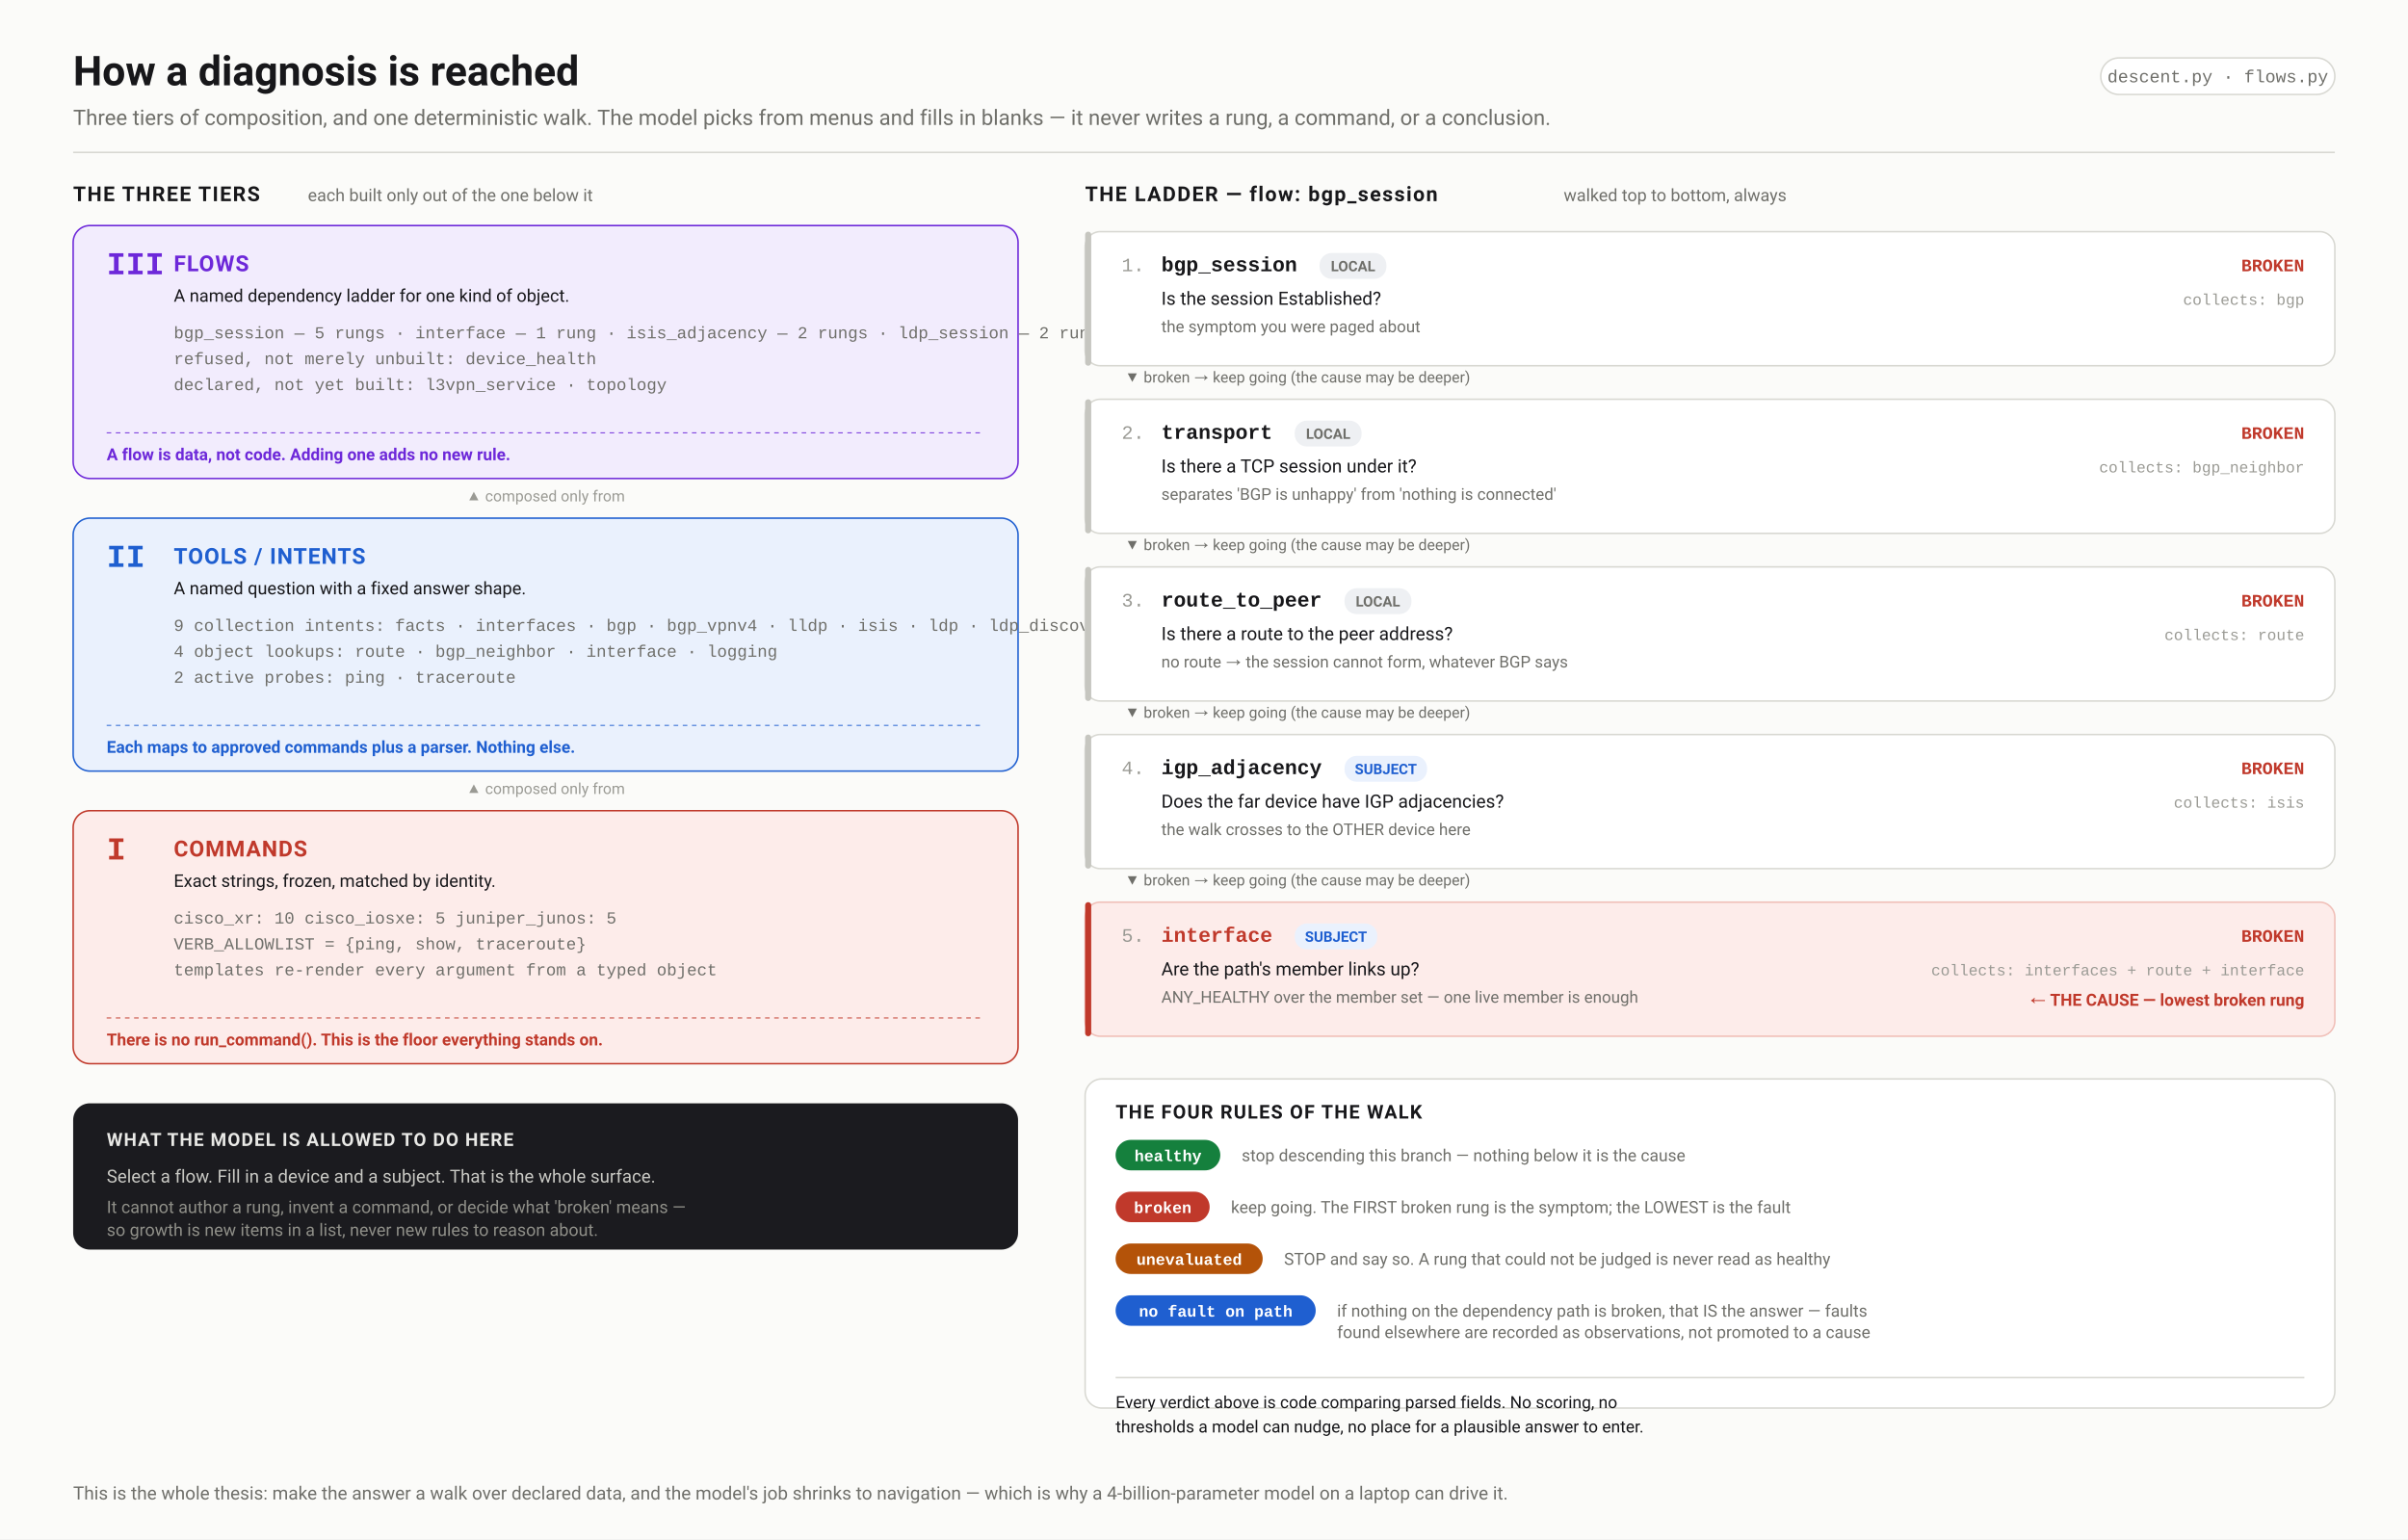
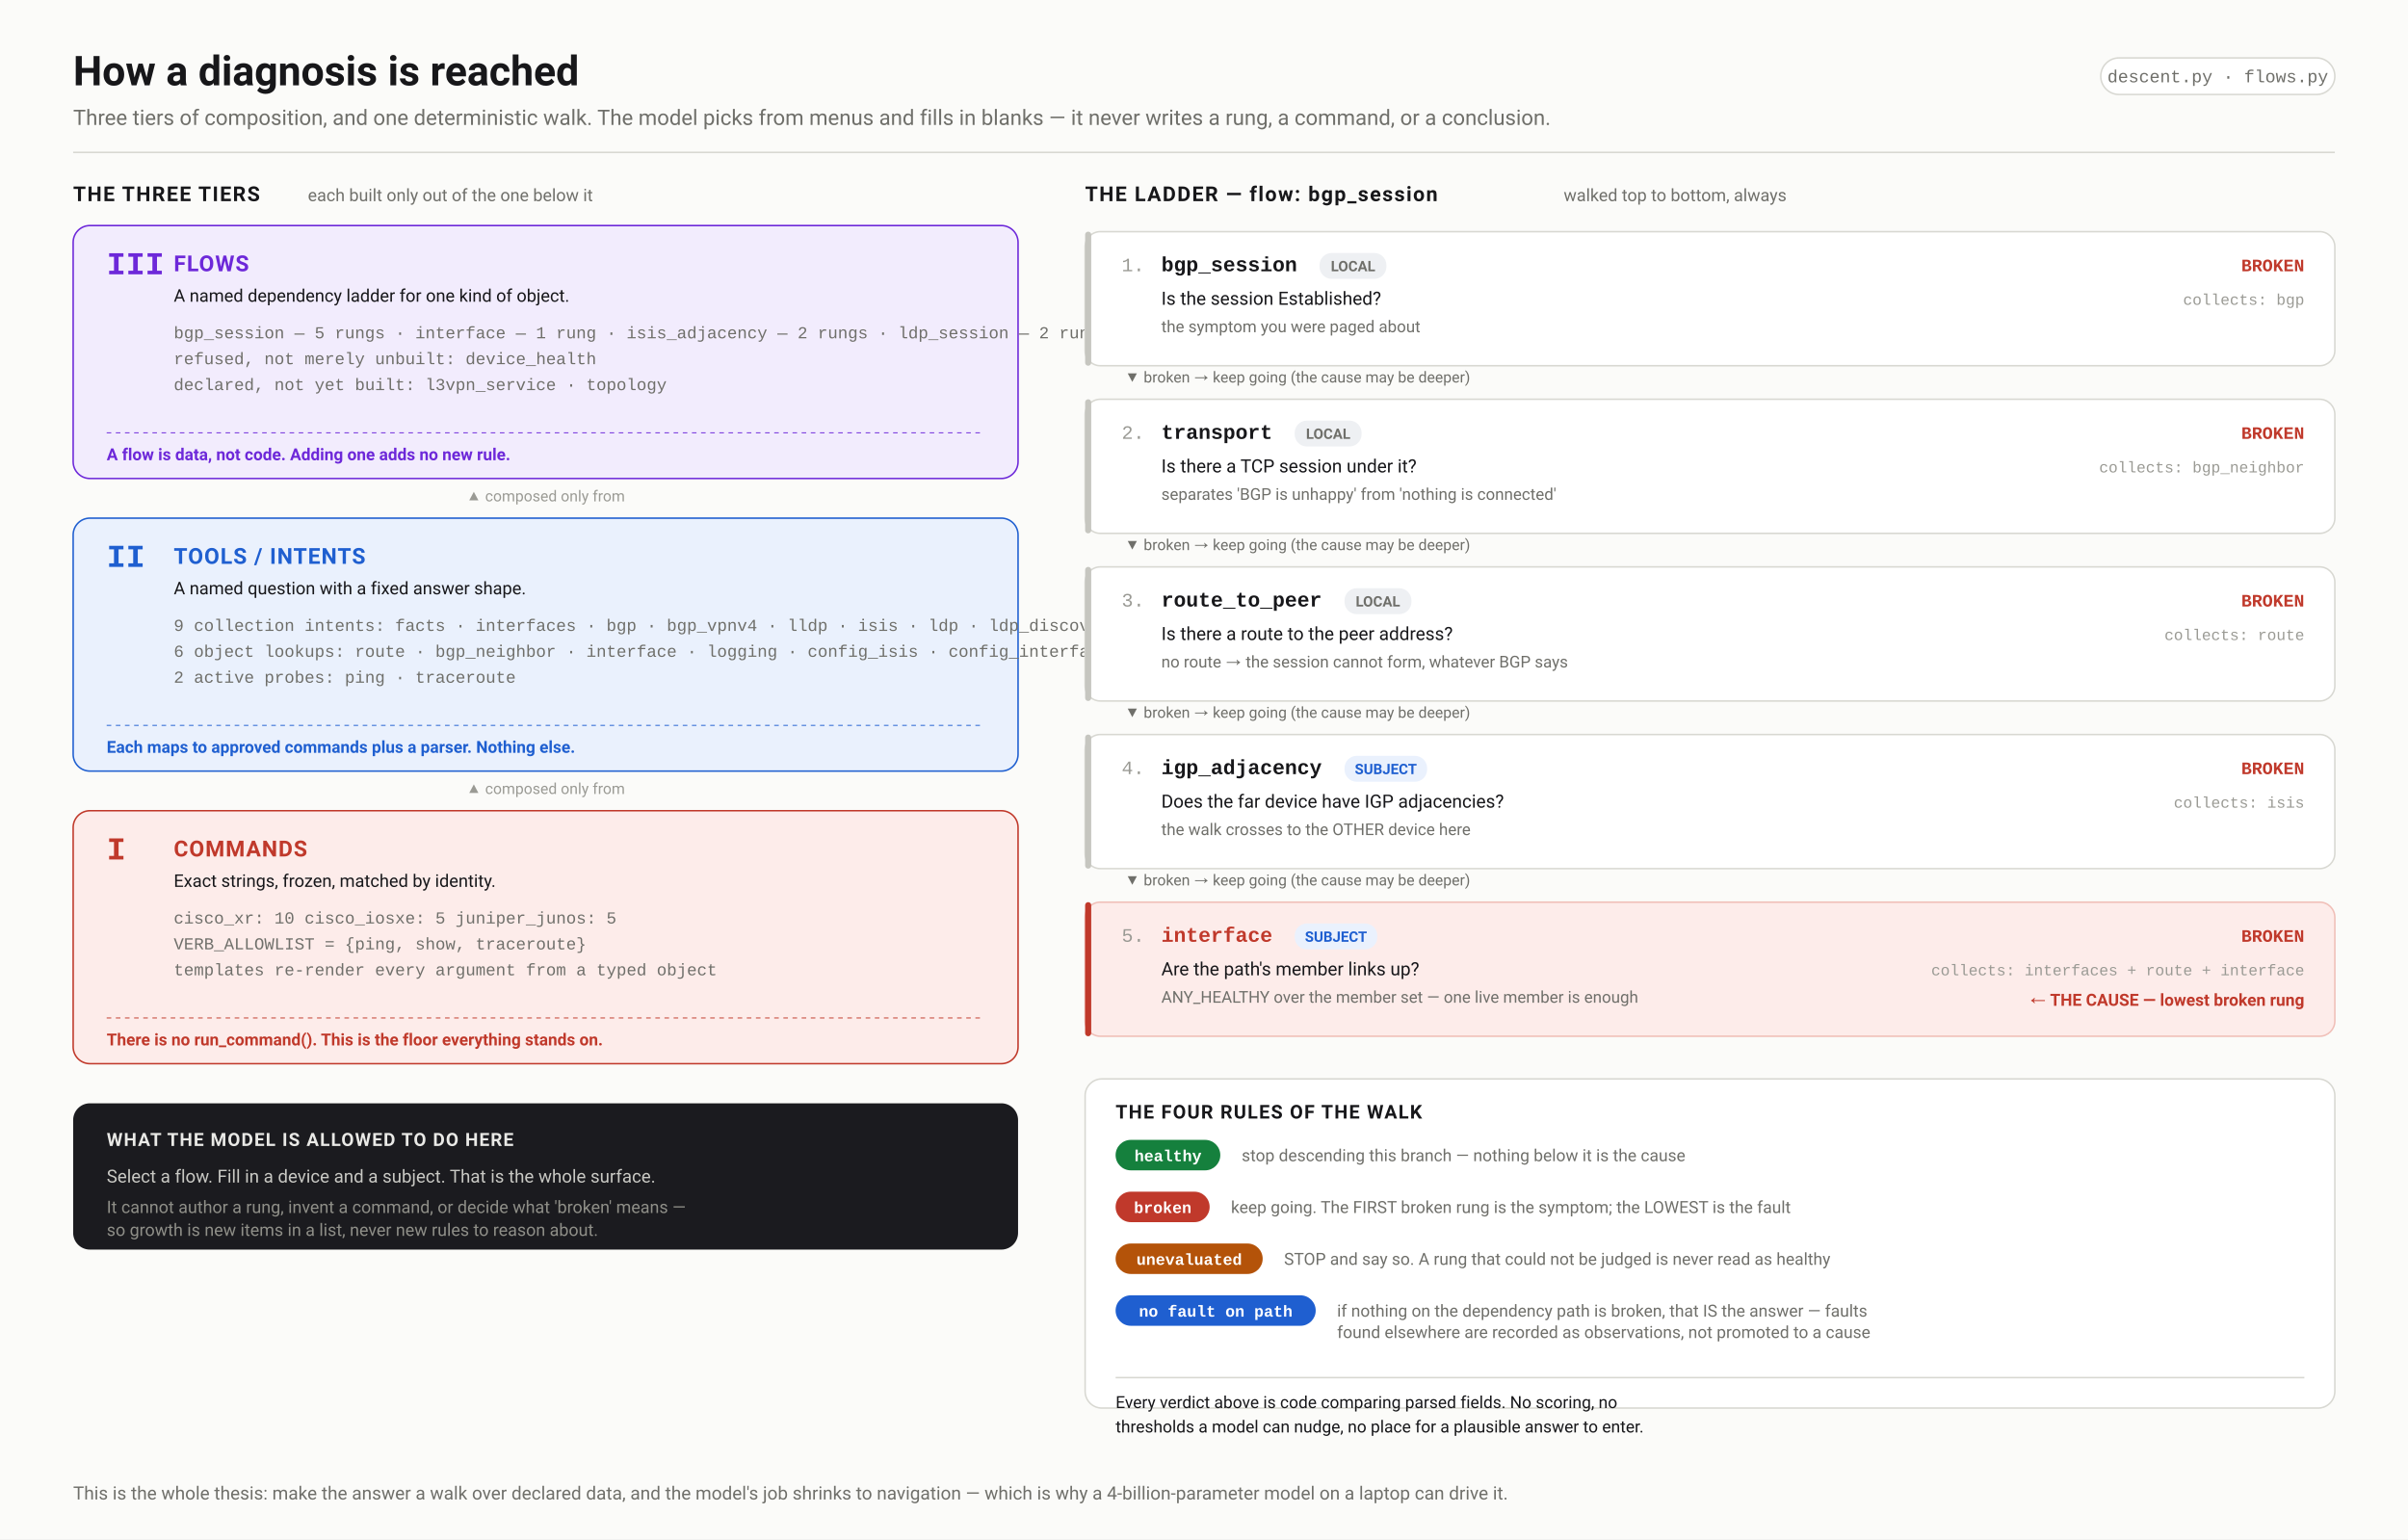
<svg xmlns="http://www.w3.org/2000/svg" width="1580" height="1010" viewBox="0 0 1580 1010" font-family="ui-sans-serif,-apple-system,'Segoe UI',Roboto,Helvetica,Arial,sans-serif">
  <defs>
    <marker id="arw" viewBox="0 0 10 10" refX="9" refY="5" markerWidth="6" markerHeight="6" orient="auto-start-reverse">
      <path d="M 0 0 L 10 5 L 0 10 z" fill="#6f6f6a" />
    </marker>
    <marker id="arwb" viewBox="0 0 10 10" refX="9" refY="5" markerWidth="6" markerHeight="6" orient="auto-start-reverse">
      <path d="M 0 0 L 10 5 L 0 10 z" fill="#1f5fd0" />
    </marker>
    <marker id="arwr" viewBox="0 0 10 10" refX="9" refY="5" markerWidth="6" markerHeight="6" orient="auto-start-reverse">
      <path d="M 0 0 L 10 5 L 0 10 z" fill="#c0392b" />
    </marker>
    <marker id="arwp" viewBox="0 0 10 10" refX="9" refY="5" markerWidth="6" markerHeight="6" orient="auto-start-reverse">
      <path d="M 0 0 L 10 5 L 0 10 z" fill="#6d28d9" />
    </marker>
    <marker id="arwg" viewBox="0 0 10 10" refX="9" refY="5" markerWidth="6" markerHeight="6" orient="auto-start-reverse">
      <path d="M 0 0 L 10 5 L 0 10 z" fill="#15803d" />
    </marker>
  </defs>
  <rect width="1580" height="1010" fill="#fbfbf9" />
  <text x="48.0" y="56.0" font-family="ui-sans-serif,-apple-system,'Segoe UI',Roboto,Helvetica,Arial,sans-serif" font-size="27" font-weight="700" fill="#17171a" text-anchor="start">How a diagnosis is reached</text>
  <text x="48.0" y="82.0" font-family="ui-sans-serif,-apple-system,'Segoe UI',Roboto,Helvetica,Arial,sans-serif" font-size="14" font-weight="400" fill="#6f6f6a" text-anchor="start">Three tiers of composition, and one deterministic walk. The model picks from menus and fills in blanks — it never writes a rung, a command, or a conclusion.</text>
  <rect x="1378.4" y="38.0" width="153.6" height="24.0" rx="12" fill="#fff" stroke="#d8d8d2" stroke-width="1" />
  <text x="1455.2" y="54.0" font-family="ui-monospace,'SF Mono',Menlo,Consolas,'Liberation Mono',monospace" font-size="11.5" font-weight="400" fill="#6f6f6a" text-anchor="middle">descent.py · flows.py</text>
  <line x1="48.0" y1="100.0" x2="1532.0" y2="100.0" stroke="#d8d8d2" stroke-width="1" />
  <text x="48.0" y="132.0" font-family="ui-sans-serif,-apple-system,'Segoe UI',Roboto,Helvetica,Arial,sans-serif" font-size="13.5" font-weight="700" fill="#17171a" text-anchor="start" letter-spacing="0.9">THE THREE TIERS</text>
  <text x="202.0" y="132.0" font-family="ui-sans-serif,-apple-system,'Segoe UI',Roboto,Helvetica,Arial,sans-serif" font-size="11.3" font-weight="400" fill="#6f6f6a" text-anchor="start">each built only out of the one below it</text>
  <rect x="48.0" y="148.0" width="620.0" height="166.0" rx="11" fill="#f2ecfd" stroke="#6d28d9" stroke-width="1" />
  <text x="70.0" y="180.0" font-family="ui-monospace,'SF Mono',Menlo,Consolas,'Liberation Mono',monospace" font-size="21" font-weight="700" fill="#6d28d9" text-anchor="start">III</text>
  <text x="114.0" y="178.0" font-family="ui-sans-serif,-apple-system,'Segoe UI',Roboto,Helvetica,Arial,sans-serif" font-size="14.5" font-weight="700" fill="#6d28d9" text-anchor="start" letter-spacing="0.6">FLOWS</text>
  <text x="114.0" y="198.0" font-family="ui-sans-serif,-apple-system,'Segoe UI',Roboto,Helvetica,Arial,sans-serif" font-size="11.5" font-weight="400" fill="#17171a" text-anchor="start">A named dependency ladder for one kind of object.</text>
  <text x="114.0" y="222.0" font-family="ui-monospace,'SF Mono',Menlo,Consolas,'Liberation Mono',monospace" font-size="11" font-weight="400" fill="#6f6f6a" text-anchor="start">bgp_session — 5 rungs · interface — 1 rung · isis_adjacency — 2 rungs · ldp_session — 2 rungs</text>
  <text x="114.0" y="239.0" font-family="ui-monospace,'SF Mono',Menlo,Consolas,'Liberation Mono',monospace" font-size="11" font-weight="400" fill="#6f6f6a" text-anchor="start">refused, not merely unbuilt: device_health</text>
  <text x="114.0" y="256.0" font-family="ui-monospace,'SF Mono',Menlo,Consolas,'Liberation Mono',monospace" font-size="11" font-weight="400" fill="#6f6f6a" text-anchor="start">declared, not yet built: l3vpn_service · topology</text>
  <line x1="70.0" y1="284.0" x2="646.0" y2="284.0" stroke="#6d28d9" stroke-width="0.6" stroke-dasharray="3 3" />
  <text x="70.0" y="302.0" font-family="ui-sans-serif,-apple-system,'Segoe UI',Roboto,Helvetica,Arial,sans-serif" font-size="10.9" font-weight="600" fill="#6d28d9" text-anchor="start">A flow is data, not code. Adding one adds no new rule.</text>
  <text x="358.0" y="329.0" font-family="ui-sans-serif,-apple-system,'Segoe UI',Roboto,Helvetica,Arial,sans-serif" font-size="10" font-weight="400" fill="#9a9a94" text-anchor="middle">▲  composed only from</text>
  <rect x="48.0" y="340.0" width="620.0" height="166.0" rx="11" fill="#eaf1fd" stroke="#1f5fd0" stroke-width="1" />
  <text x="70.0" y="372.0" font-family="ui-monospace,'SF Mono',Menlo,Consolas,'Liberation Mono',monospace" font-size="21" font-weight="700" fill="#1f5fd0" text-anchor="start">II</text>
  <text x="114.0" y="370.0" font-family="ui-sans-serif,-apple-system,'Segoe UI',Roboto,Helvetica,Arial,sans-serif" font-size="14.5" font-weight="700" fill="#1f5fd0" text-anchor="start" letter-spacing="0.6">TOOLS / INTENTS</text>
  <text x="114.0" y="390.0" font-family="ui-sans-serif,-apple-system,'Segoe UI',Roboto,Helvetica,Arial,sans-serif" font-size="11.5" font-weight="400" fill="#17171a" text-anchor="start">A named question with a fixed answer shape.</text>
  <text x="114.0" y="414.0" font-family="ui-monospace,'SF Mono',Menlo,Consolas,'Liberation Mono',monospace" font-size="11" font-weight="400" fill="#6f6f6a" text-anchor="start">9 collection intents: facts · interfaces · bgp · bgp_vpnv4 · lldp · isis · ldp · ldp_discovery · sr</text>
-   <text x="114.0" y="431.0" font-family="ui-monospace,'SF Mono',Menlo,Consolas,'Liberation Mono',monospace" font-size="11" font-weight="400" fill="#6f6f6a" text-anchor="start">4 object lookups: route · bgp_neighbor · interface · logging</text>
+   <text x="114.0" y="431.0" font-family="ui-monospace,'SF Mono',Menlo,Consolas,'Liberation Mono',monospace" font-size="11" font-weight="400" fill="#6f6f6a" text-anchor="start">6 object lookups: route · bgp_neighbor · interface · logging · config_isis · config_interface</text>
  <text x="114.0" y="448.0" font-family="ui-monospace,'SF Mono',Menlo,Consolas,'Liberation Mono',monospace" font-size="11" font-weight="400" fill="#6f6f6a" text-anchor="start">2 active probes: ping · traceroute</text>
  <line x1="70.0" y1="476.0" x2="646.0" y2="476.0" stroke="#1f5fd0" stroke-width="0.6" stroke-dasharray="3 3" />
  <text x="70.0" y="494.0" font-family="ui-sans-serif,-apple-system,'Segoe UI',Roboto,Helvetica,Arial,sans-serif" font-size="10.9" font-weight="600" fill="#1f5fd0" text-anchor="start">Each maps to approved commands plus a parser. Nothing else.</text>
  <text x="358.0" y="521.0" font-family="ui-sans-serif,-apple-system,'Segoe UI',Roboto,Helvetica,Arial,sans-serif" font-size="10" font-weight="400" fill="#9a9a94" text-anchor="middle">▲  composed only from</text>
  <rect x="48.0" y="532.0" width="620.0" height="166.0" rx="11" fill="#fdecea" stroke="#c0392b" stroke-width="1" />
  <text x="70.0" y="564.0" font-family="ui-monospace,'SF Mono',Menlo,Consolas,'Liberation Mono',monospace" font-size="21" font-weight="700" fill="#c0392b" text-anchor="start">I</text>
  <text x="114.0" y="562.0" font-family="ui-sans-serif,-apple-system,'Segoe UI',Roboto,Helvetica,Arial,sans-serif" font-size="14.5" font-weight="700" fill="#c0392b" text-anchor="start" letter-spacing="0.6">COMMANDS</text>
  <text x="114.0" y="582.0" font-family="ui-sans-serif,-apple-system,'Segoe UI',Roboto,Helvetica,Arial,sans-serif" font-size="11.5" font-weight="400" fill="#17171a" text-anchor="start">Exact strings, frozen, matched by identity.</text>
  <text x="114.0" y="606.0" font-family="ui-monospace,'SF Mono',Menlo,Consolas,'Liberation Mono',monospace" font-size="11" font-weight="400" fill="#6f6f6a" text-anchor="start">cisco_xr: 10    cisco_iosxe: 5    juniper_junos: 5</text>
  <text x="114.0" y="623.0" font-family="ui-monospace,'SF Mono',Menlo,Consolas,'Liberation Mono',monospace" font-size="11" font-weight="400" fill="#6f6f6a" text-anchor="start">VERB_ALLOWLIST = {ping, show, traceroute}</text>
  <text x="114.0" y="640.0" font-family="ui-monospace,'SF Mono',Menlo,Consolas,'Liberation Mono',monospace" font-size="11" font-weight="400" fill="#6f6f6a" text-anchor="start">templates re-render every argument from a typed object</text>
  <line x1="70.0" y1="668.0" x2="646.0" y2="668.0" stroke="#c0392b" stroke-width="0.6" stroke-dasharray="3 3" />
  <text x="70.0" y="686.0" font-family="ui-sans-serif,-apple-system,'Segoe UI',Roboto,Helvetica,Arial,sans-serif" font-size="10.9" font-weight="600" fill="#c0392b" text-anchor="start">There is no run_command(). This is the floor everything stands on.</text>
  <rect x="48.0" y="724.0" width="620.0" height="96.0" rx="11" fill="#1b1b1f" stroke="none" stroke-width="1" />
  <text x="70.0" y="752.0" font-family="ui-sans-serif,-apple-system,'Segoe UI',Roboto,Helvetica,Arial,sans-serif" font-size="12" font-weight="700" fill="#e9e9e6" text-anchor="start" letter-spacing="0.7">WHAT THE MODEL IS ALLOWED TO DO HERE</text>
  <text x="70.0" y="776.0" font-family="ui-sans-serif,-apple-system,'Segoe UI',Roboto,Helvetica,Arial,sans-serif" font-size="11.8" font-weight="400" fill="#c9c9c4" text-anchor="start">Select a flow. Fill in a device and a subject. That is the whole surface.</text>
  <text x="70.0" y="796.0" font-family="ui-sans-serif,-apple-system,'Segoe UI',Roboto,Helvetica,Arial,sans-serif" font-size="11.3" font-weight="400" fill="#8f8f88" text-anchor="start">It cannot author a rung, invent a command, or decide what 'broken' means —</text>
  <text x="70.0" y="811.0" font-family="ui-sans-serif,-apple-system,'Segoe UI',Roboto,Helvetica,Arial,sans-serif" font-size="11.3" font-weight="400" fill="#8f8f88" text-anchor="start">so growth is new items in a list, never new rules to reason about.</text>
  <text x="712.0" y="132.0" font-family="ui-sans-serif,-apple-system,'Segoe UI',Roboto,Helvetica,Arial,sans-serif" font-size="13.5" font-weight="700" fill="#17171a" text-anchor="start" letter-spacing="0.9">THE LADDER — flow: bgp_session</text>
  <text x="1026.0" y="132.0" font-family="ui-sans-serif,-apple-system,'Segoe UI',Roboto,Helvetica,Arial,sans-serif" font-size="11.3" font-weight="400" fill="#6f6f6a" text-anchor="start">walked top to bottom, always</text>
  <rect x="712.0" y="152.0" width="820.0" height="88.0" rx="10" fill="#ffffff" stroke="#d8d8d2" stroke-width="1" />
  <rect x="712.0" y="152.0" width="4.0" height="88.0" rx="2" fill="#c6c6c0" stroke="none" stroke-width="1" />
  <text x="736.0" y="178.0" font-family="ui-monospace,'SF Mono',Menlo,Consolas,'Liberation Mono',monospace" font-size="12.5" font-weight="400" fill="#9a9a94" text-anchor="start">1.</text>
  <text x="762.0" y="178.0" font-family="ui-monospace,'SF Mono',Menlo,Consolas,'Liberation Mono',monospace" font-size="13.5" font-weight="700" fill="#17171a" text-anchor="start">bgp_session</text>
  <rect x="865.8" y="166.0" width="43.9" height="17.0" rx="8" fill="#eef0f3" stroke="none" stroke-width="1" />
  <text x="887.8" y="178.0" font-family="ui-sans-serif,-apple-system,'Segoe UI',Roboto,Helvetica,Arial,sans-serif" font-size="9.5" font-weight="700" fill="#6f6f6a" text-anchor="middle">LOCAL</text>
  <text x="1512.0" y="178.0" font-family="ui-monospace,'SF Mono',Menlo,Consolas,'Liberation Mono',monospace" font-size="11.5" font-weight="700" fill="#c0392b" text-anchor="end">BROKEN</text>
  <text x="762.0" y="200.0" font-family="ui-sans-serif,-apple-system,'Segoe UI',Roboto,Helvetica,Arial,sans-serif" font-size="12" font-weight="400" fill="#17171a" text-anchor="start">Is the session Established?</text>
  <text x="762.0" y="218.0" font-family="ui-sans-serif,-apple-system,'Segoe UI',Roboto,Helvetica,Arial,sans-serif" font-size="10.7" font-weight="400" fill="#6f6f6a" text-anchor="start">the symptom you were paged about</text>
  <text x="1512.0" y="200.0" font-family="ui-monospace,'SF Mono',Menlo,Consolas,'Liberation Mono',monospace" font-size="10.2" font-weight="400" fill="#9a9a94" text-anchor="end">collects: bgp</text>
  <text x="738.0" y="251.0" font-family="ui-sans-serif,-apple-system,'Segoe UI',Roboto,Helvetica,Arial,sans-serif" font-size="10" font-weight="400" fill="#6f6f6a" text-anchor="start">▼ broken → keep going (the cause may be deeper)</text>
  <rect x="712.0" y="262.0" width="820.0" height="88.0" rx="10" fill="#ffffff" stroke="#d8d8d2" stroke-width="1" />
  <rect x="712.0" y="262.0" width="4.0" height="88.0" rx="2" fill="#c6c6c0" stroke="none" stroke-width="1" />
  <text x="736.0" y="288.0" font-family="ui-monospace,'SF Mono',Menlo,Consolas,'Liberation Mono',monospace" font-size="12.5" font-weight="400" fill="#9a9a94" text-anchor="start">2.</text>
  <text x="762.0" y="288.0" font-family="ui-monospace,'SF Mono',Menlo,Consolas,'Liberation Mono',monospace" font-size="13.5" font-weight="700" fill="#17171a" text-anchor="start">transport</text>
  <rect x="849.5" y="276.0" width="43.9" height="17.0" rx="8" fill="#eef0f3" stroke="none" stroke-width="1" />
  <text x="871.5" y="288.0" font-family="ui-sans-serif,-apple-system,'Segoe UI',Roboto,Helvetica,Arial,sans-serif" font-size="9.5" font-weight="700" fill="#6f6f6a" text-anchor="middle">LOCAL</text>
  <text x="1512.0" y="288.0" font-family="ui-monospace,'SF Mono',Menlo,Consolas,'Liberation Mono',monospace" font-size="11.5" font-weight="700" fill="#c0392b" text-anchor="end">BROKEN</text>
  <text x="762.0" y="310.0" font-family="ui-sans-serif,-apple-system,'Segoe UI',Roboto,Helvetica,Arial,sans-serif" font-size="12" font-weight="400" fill="#17171a" text-anchor="start">Is there a TCP session under it?</text>
  <text x="762.0" y="328.0" font-family="ui-sans-serif,-apple-system,'Segoe UI',Roboto,Helvetica,Arial,sans-serif" font-size="10.7" font-weight="400" fill="#6f6f6a" text-anchor="start">separates 'BGP is unhappy' from 'nothing is connected'</text>
  <text x="1512.0" y="310.0" font-family="ui-monospace,'SF Mono',Menlo,Consolas,'Liberation Mono',monospace" font-size="10.2" font-weight="400" fill="#9a9a94" text-anchor="end">collects: bgp_neighbor</text>
  <text x="738.0" y="361.0" font-family="ui-sans-serif,-apple-system,'Segoe UI',Roboto,Helvetica,Arial,sans-serif" font-size="10" font-weight="400" fill="#6f6f6a" text-anchor="start">▼ broken → keep going (the cause may be deeper)</text>
  <rect x="712.0" y="372.0" width="820.0" height="88.0" rx="10" fill="#ffffff" stroke="#d8d8d2" stroke-width="1" />
  <rect x="712.0" y="372.0" width="4.0" height="88.0" rx="2" fill="#c6c6c0" stroke="none" stroke-width="1" />
  <text x="736.0" y="398.0" font-family="ui-monospace,'SF Mono',Menlo,Consolas,'Liberation Mono',monospace" font-size="12.5" font-weight="400" fill="#9a9a94" text-anchor="start">3.</text>
  <text x="762.0" y="398.0" font-family="ui-monospace,'SF Mono',Menlo,Consolas,'Liberation Mono',monospace" font-size="13.5" font-weight="700" fill="#17171a" text-anchor="start">route_to_peer</text>
  <rect x="882.2" y="386.0" width="43.9" height="17.0" rx="8" fill="#eef0f3" stroke="none" stroke-width="1" />
  <text x="904.1" y="398.0" font-family="ui-sans-serif,-apple-system,'Segoe UI',Roboto,Helvetica,Arial,sans-serif" font-size="9.5" font-weight="700" fill="#6f6f6a" text-anchor="middle">LOCAL</text>
  <text x="1512.0" y="398.0" font-family="ui-monospace,'SF Mono',Menlo,Consolas,'Liberation Mono',monospace" font-size="11.5" font-weight="700" fill="#c0392b" text-anchor="end">BROKEN</text>
  <text x="762.0" y="420.0" font-family="ui-sans-serif,-apple-system,'Segoe UI',Roboto,Helvetica,Arial,sans-serif" font-size="12" font-weight="400" fill="#17171a" text-anchor="start">Is there a route to the peer address?</text>
  <text x="762.0" y="438.0" font-family="ui-sans-serif,-apple-system,'Segoe UI',Roboto,Helvetica,Arial,sans-serif" font-size="10.7" font-weight="400" fill="#6f6f6a" text-anchor="start">no route → the session cannot form, whatever BGP says</text>
  <text x="1512.0" y="420.0" font-family="ui-monospace,'SF Mono',Menlo,Consolas,'Liberation Mono',monospace" font-size="10.2" font-weight="400" fill="#9a9a94" text-anchor="end">collects: route</text>
  <text x="738.0" y="471.0" font-family="ui-sans-serif,-apple-system,'Segoe UI',Roboto,Helvetica,Arial,sans-serif" font-size="10" font-weight="400" fill="#6f6f6a" text-anchor="start">▼ broken → keep going (the cause may be deeper)</text>
  <rect x="712.0" y="482.0" width="820.0" height="88.0" rx="10" fill="#ffffff" stroke="#d8d8d2" stroke-width="1" />
  <rect x="712.0" y="482.0" width="4.0" height="88.0" rx="2" fill="#c6c6c0" stroke="none" stroke-width="1" />
  <text x="736.0" y="508.0" font-family="ui-monospace,'SF Mono',Menlo,Consolas,'Liberation Mono',monospace" font-size="12.5" font-weight="400" fill="#9a9a94" text-anchor="start">4.</text>
  <text x="762.0" y="508.0" font-family="ui-monospace,'SF Mono',Menlo,Consolas,'Liberation Mono',monospace" font-size="13.5" font-weight="700" fill="#17171a" text-anchor="start">igp_adjacency</text>
  <rect x="882.2" y="496.0" width="54.2" height="17.0" rx="8" fill="#eaf1fd" stroke="none" stroke-width="1" />
  <text x="909.3" y="508.0" font-family="ui-sans-serif,-apple-system,'Segoe UI',Roboto,Helvetica,Arial,sans-serif" font-size="9.5" font-weight="700" fill="#1f5fd0" text-anchor="middle">SUBJECT</text>
  <text x="1512.0" y="508.0" font-family="ui-monospace,'SF Mono',Menlo,Consolas,'Liberation Mono',monospace" font-size="11.5" font-weight="700" fill="#c0392b" text-anchor="end">BROKEN</text>
  <text x="762.0" y="530.0" font-family="ui-sans-serif,-apple-system,'Segoe UI',Roboto,Helvetica,Arial,sans-serif" font-size="12" font-weight="400" fill="#17171a" text-anchor="start">Does the far device have IGP adjacencies?</text>
  <text x="762.0" y="548.0" font-family="ui-sans-serif,-apple-system,'Segoe UI',Roboto,Helvetica,Arial,sans-serif" font-size="10.7" font-weight="400" fill="#6f6f6a" text-anchor="start">the walk crosses to the OTHER device here</text>
  <text x="1512.0" y="530.0" font-family="ui-monospace,'SF Mono',Menlo,Consolas,'Liberation Mono',monospace" font-size="10.2" font-weight="400" fill="#9a9a94" text-anchor="end">collects: isis</text>
  <text x="738.0" y="581.0" font-family="ui-sans-serif,-apple-system,'Segoe UI',Roboto,Helvetica,Arial,sans-serif" font-size="10" font-weight="400" fill="#6f6f6a" text-anchor="start">▼ broken → keep going (the cause may be deeper)</text>
  <rect x="712.0" y="592.0" width="820.0" height="88.0" rx="10" fill="#fdecea" stroke="#f0bfb8" stroke-width="1" />
  <rect x="712.0" y="592.0" width="4.0" height="88.0" rx="2" fill="#c0392b" stroke="none" stroke-width="1" />
  <text x="736.0" y="618.0" font-family="ui-monospace,'SF Mono',Menlo,Consolas,'Liberation Mono',monospace" font-size="12.5" font-weight="400" fill="#9a9a94" text-anchor="start">5.</text>
  <text x="762.0" y="618.0" font-family="ui-monospace,'SF Mono',Menlo,Consolas,'Liberation Mono',monospace" font-size="13.5" font-weight="700" fill="#c0392b" text-anchor="start">interface</text>
  <rect x="849.5" y="606.0" width="54.2" height="17.0" rx="8" fill="#eaf1fd" stroke="none" stroke-width="1" />
  <text x="876.6" y="618.0" font-family="ui-sans-serif,-apple-system,'Segoe UI',Roboto,Helvetica,Arial,sans-serif" font-size="9.5" font-weight="700" fill="#1f5fd0" text-anchor="middle">SUBJECT</text>
  <text x="1512.0" y="618.0" font-family="ui-monospace,'SF Mono',Menlo,Consolas,'Liberation Mono',monospace" font-size="11.5" font-weight="700" fill="#c0392b" text-anchor="end">BROKEN</text>
  <text x="762.0" y="640.0" font-family="ui-sans-serif,-apple-system,'Segoe UI',Roboto,Helvetica,Arial,sans-serif" font-size="12" font-weight="400" fill="#17171a" text-anchor="start">Are the path's member links up?</text>
  <text x="762.0" y="658.0" font-family="ui-sans-serif,-apple-system,'Segoe UI',Roboto,Helvetica,Arial,sans-serif" font-size="10.7" font-weight="400" fill="#6f6f6a" text-anchor="start">ANY_HEALTHY over the member set — one live member is enough</text>
  <text x="1512.0" y="640.0" font-family="ui-monospace,'SF Mono',Menlo,Consolas,'Liberation Mono',monospace" font-size="10.2" font-weight="400" fill="#9a9a94" text-anchor="end">collects: interfaces + route + interface</text>
  <text x="1512.0" y="660.0" font-family="ui-sans-serif,-apple-system,'Segoe UI',Roboto,Helvetica,Arial,sans-serif" font-size="11" font-weight="700" fill="#c0392b" text-anchor="end">←  THE CAUSE — lowest broken rung</text>
  <rect x="712.0" y="708.0" width="820.0" height="216.0" rx="11" fill="#ffffff" stroke="#d8d8d2" stroke-width="1" />
  <text x="732.0" y="734.0" font-family="ui-sans-serif,-apple-system,'Segoe UI',Roboto,Helvetica,Arial,sans-serif" font-size="12.5" font-weight="700" fill="#17171a" text-anchor="start" letter-spacing="0.8">THE FOUR RULES OF THE WALK</text>
  <rect x="732.0" y="748.0" width="68.7" height="20.0" rx="10" fill="#15803d" stroke="none" stroke-width="1" />
  <text x="766.4" y="762.0" font-family="ui-monospace,'SF Mono',Menlo,Consolas,'Liberation Mono',monospace" font-size="10.5" font-weight="700" fill="#fff" text-anchor="middle">healthy</text>
  <text x="814.7" y="762.0" font-family="ui-sans-serif,-apple-system,'Segoe UI',Roboto,Helvetica,Arial,sans-serif" font-size="11" font-weight="400" fill="#6f6f6a" text-anchor="start">stop descending this branch — nothing below it is the cause</text>
  <rect x="732.0" y="782.0" width="61.7" height="20.0" rx="10" fill="#c0392b" stroke="none" stroke-width="1" />
  <text x="762.9" y="796.0" font-family="ui-monospace,'SF Mono',Menlo,Consolas,'Liberation Mono',monospace" font-size="10.5" font-weight="700" fill="#fff" text-anchor="middle">broken</text>
  <text x="807.7" y="796.0" font-family="ui-sans-serif,-apple-system,'Segoe UI',Roboto,Helvetica,Arial,sans-serif" font-size="11" font-weight="400" fill="#6f6f6a" text-anchor="start">keep going. The FIRST broken rung is the symptom; the LOWEST is the fault</text>
  <rect x="732.0" y="816.0" width="96.5" height="20.0" rx="10" fill="#b45309" stroke="none" stroke-width="1" />
  <text x="780.3" y="830.0" font-family="ui-monospace,'SF Mono',Menlo,Consolas,'Liberation Mono',monospace" font-size="10.5" font-weight="700" fill="#fff" text-anchor="middle">unevaluated</text>
  <text x="842.5" y="830.0" font-family="ui-sans-serif,-apple-system,'Segoe UI',Roboto,Helvetica,Arial,sans-serif" font-size="11" font-weight="400" fill="#6f6f6a" text-anchor="start">STOP and say so. A rung that could not be judged is never read as healthy</text>
  <rect x="732.0" y="850.0" width="131.3" height="20.0" rx="10" fill="#1f5fd0" stroke="none" stroke-width="1" />
  <text x="797.7" y="864.0" font-family="ui-monospace,'SF Mono',Menlo,Consolas,'Liberation Mono',monospace" font-size="10.5" font-weight="700" fill="#fff" text-anchor="middle">no fault on path</text>
  <text x="877.3" y="864.0" font-family="ui-sans-serif,-apple-system,'Segoe UI',Roboto,Helvetica,Arial,sans-serif" font-size="11" font-weight="400" fill="#6f6f6a" text-anchor="start">if nothing on the dependency path is broken, that IS the answer — faults</text>
  <text x="877.3" y="878.0" font-family="ui-sans-serif,-apple-system,'Segoe UI',Roboto,Helvetica,Arial,sans-serif" font-size="11" font-weight="400" fill="#6f6f6a" text-anchor="start">found elsewhere are recorded as observations, not promoted to a cause</text>
  <line x1="732.0" y1="904.0" x2="1512.0" y2="904.0" stroke="#d8d8d2" stroke-width="1" />
  <text x="732.0" y="924.0" font-family="ui-sans-serif,-apple-system,'Segoe UI',Roboto,Helvetica,Arial,sans-serif" font-size="11" font-weight="400" fill="#17171a" text-anchor="start">Every verdict above is code comparing parsed fields. No scoring, no</text>
  <text x="732.0" y="940.0" font-family="ui-sans-serif,-apple-system,'Segoe UI',Roboto,Helvetica,Arial,sans-serif" font-size="11" font-weight="400" fill="#17171a" text-anchor="start">thresholds a model can nudge, no place for a plausible answer to enter.</text>
  <text x="48.0" y="984.0" font-family="ui-sans-serif,-apple-system,'Segoe UI',Roboto,Helvetica,Arial,sans-serif" font-size="12" font-weight="400" fill="#6f6f6a" text-anchor="start">This is the whole thesis: make the answer a walk over declared data, and the model's job shrinks to navigation — which is why a 4-billion-parameter model on a laptop can drive it.</text>
</svg>
